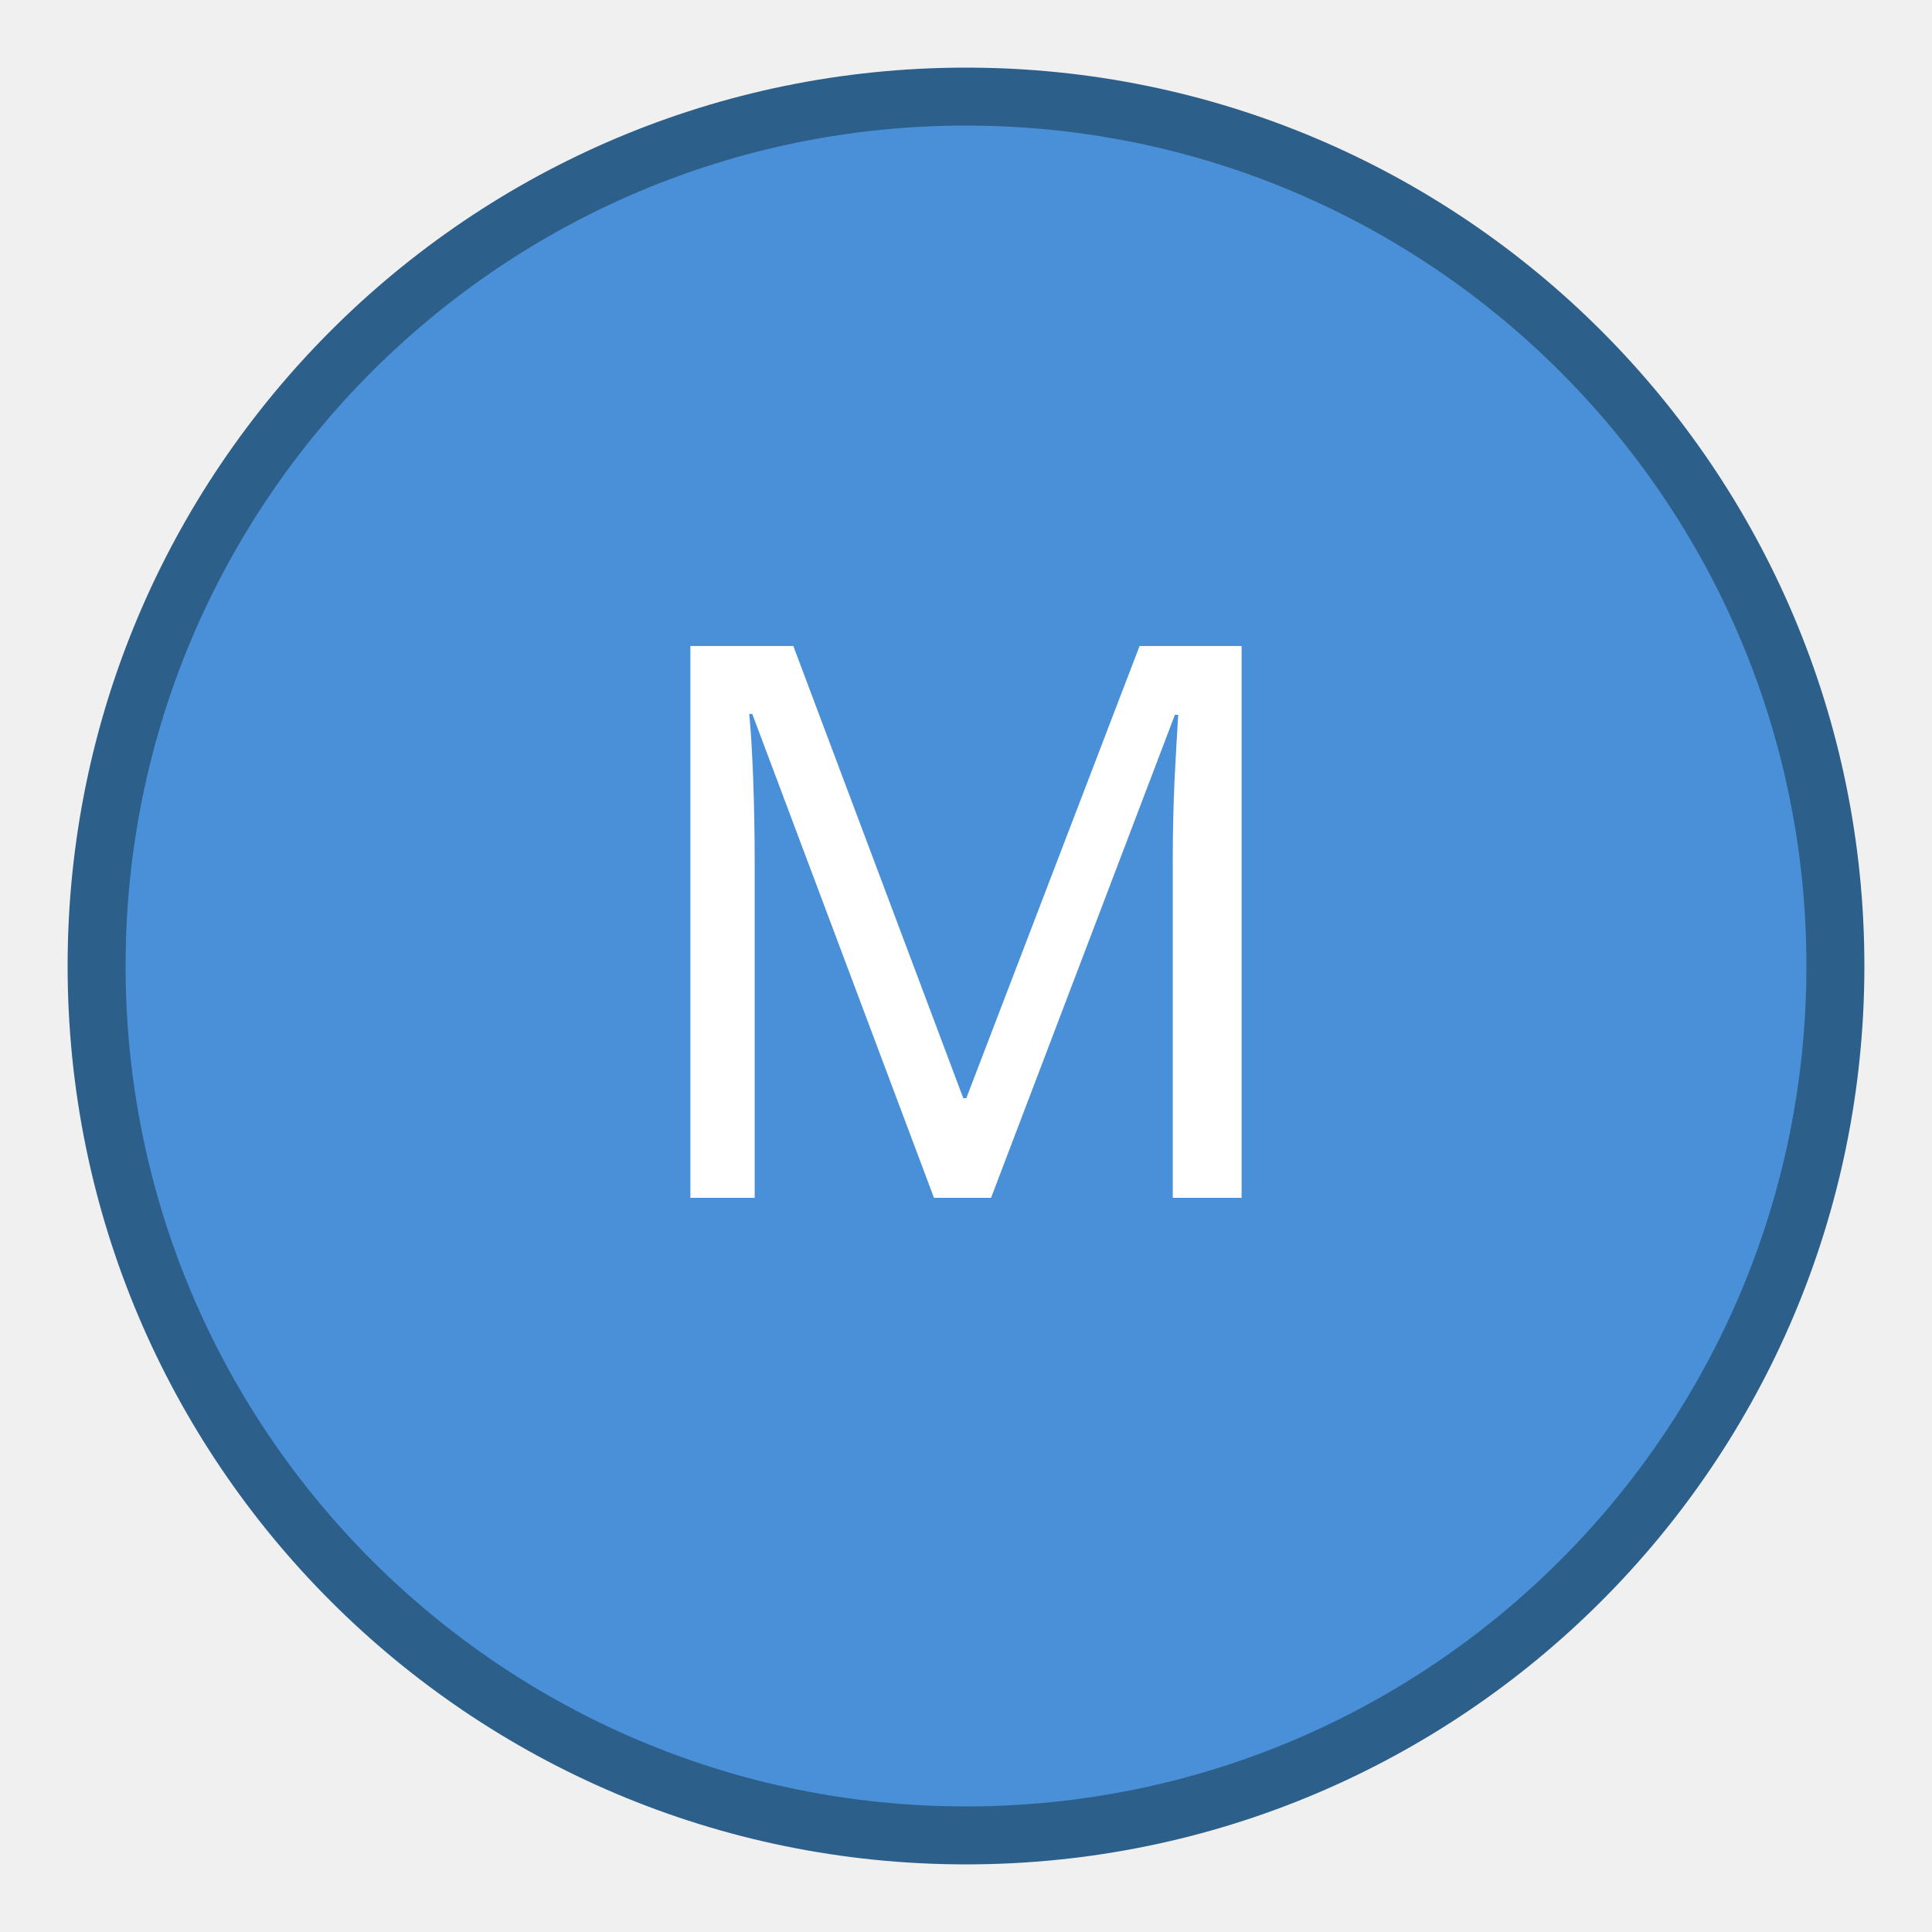
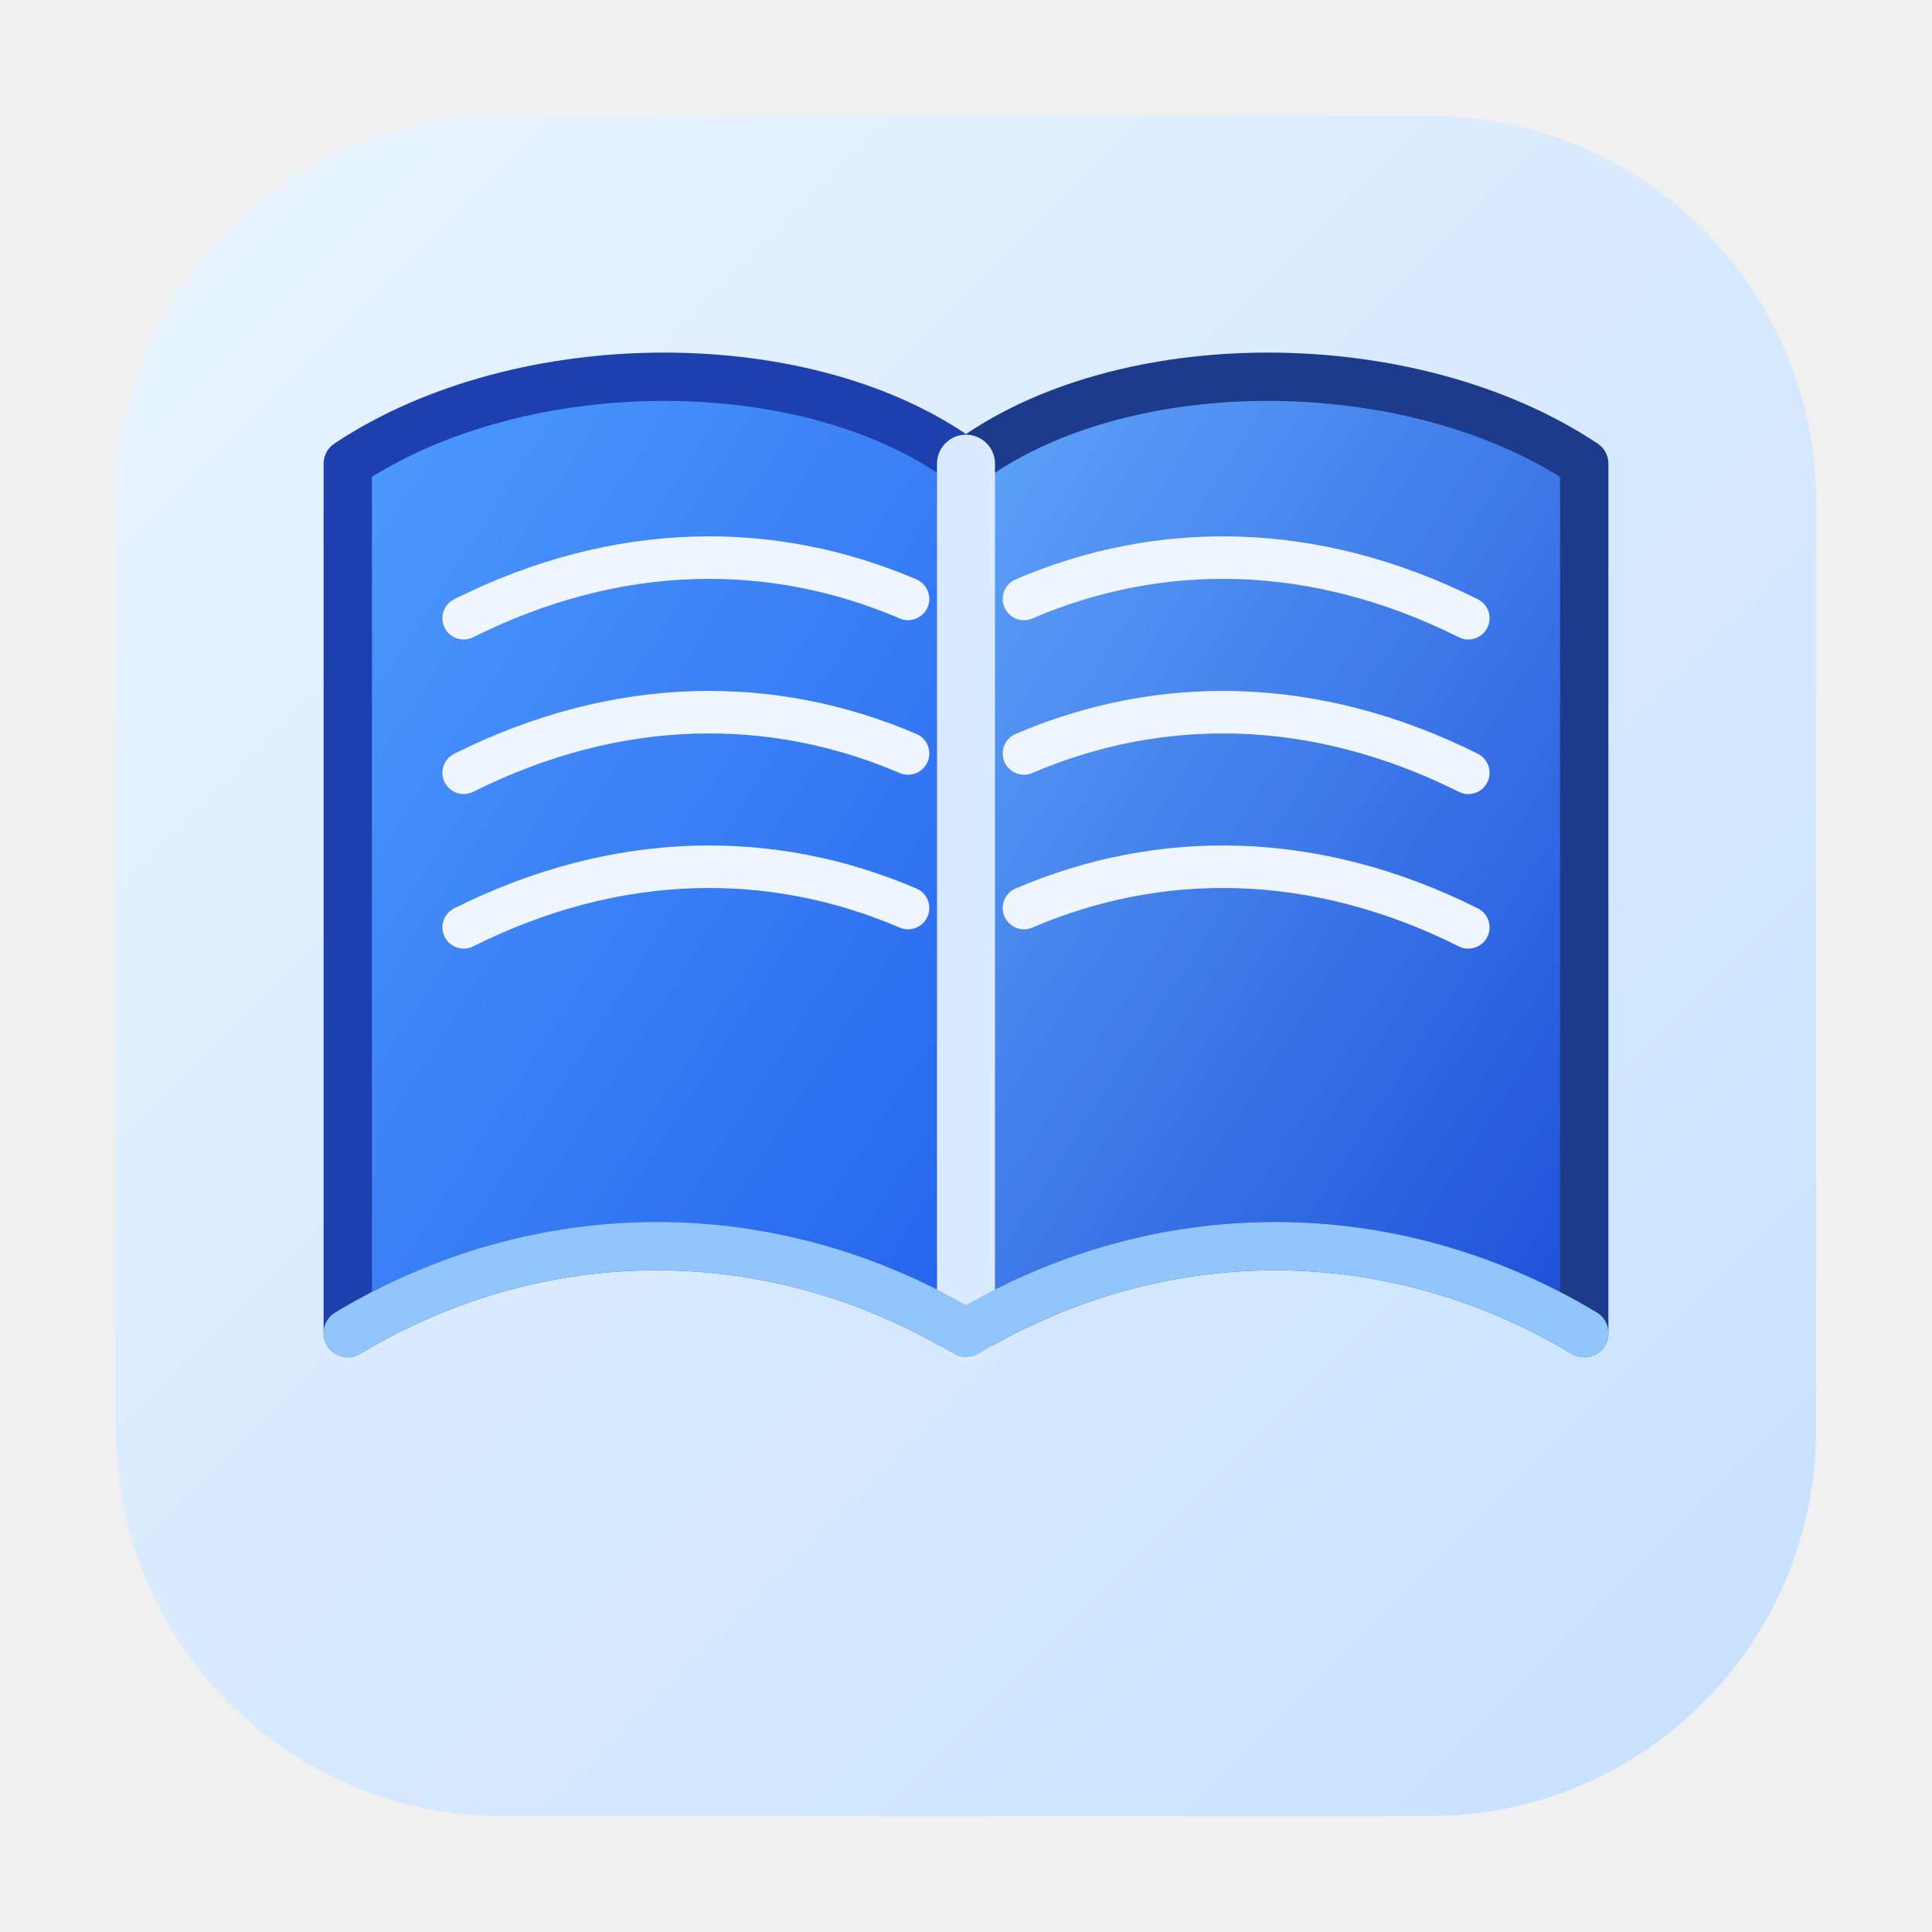
<svg xmlns="http://www.w3.org/2000/svg" viewBox="0 0 100 100" width="100" height="100">
-   <circle cx="50" cy="50" r="45" fill="#4A90D9" stroke="#2C5F8A" stroke-width="3" />
-   <text x="50" y="62" text-anchor="middle" font-size="40" fill="white" font-family="sans-serif">M</text>
+   <defs>
+     <linearGradient id="bg" x1="0%" y1="0%" x2="100%" y2="100%">
+       <stop offset="0%" stop-color="#EAF4FF" />
+       <stop offset="100%" stop-color="#C7E0FF" />
+     </linearGradient>
+     <linearGradient id="coverLeft" x1="0%" y1="0%" x2="100%" y2="100%">
+       <stop offset="0%" stop-color="#4F9BFF" />
+       <stop offset="100%" stop-color="#2563EB" />
+     </linearGradient>
+     <linearGradient id="coverRight" x1="0%" y1="0%" x2="100%" y2="100%">
+       <stop offset="0%" stop-color="#60A5FA" />
+       <stop offset="100%" stop-color="#1D4ED8" />
+     </linearGradient>
+   </defs>
+   <rect x="6" y="6" width="88" height="88" rx="20" fill="url(#bg)" />
+   <path d="M50 24        C42 18, 27 18, 18 24        L18 69        C28 63, 40 63, 50 69        Z" fill="url(#coverLeft)" stroke="#1E40AF" stroke-width="2.5" stroke-linejoin="round" />
+   <path d="M50 24        C58 18, 73 18, 82 24        L82 69        C72 63, 60 63, 50 69        Z" fill="url(#coverRight)" stroke="#1E3A8A" stroke-width="2.5" stroke-linejoin="round" />
+   <path d="M50 24 L50 69" stroke="#DBEAFE" stroke-width="3" stroke-linecap="round" />
+   <path d="M24 32        C32 28, 40 28, 47 31" fill="none" stroke="#EFF6FF" stroke-width="2.2" stroke-linecap="round" />
+   <path d="M24 40        C32 36, 40 36, 47 39" fill="none" stroke="#EFF6FF" stroke-width="2.2" stroke-linecap="round" />
+   <path d="M24 48        C32 44, 40 44, 47 47" fill="none" stroke="#EFF6FF" stroke-width="2.2" stroke-linecap="round" />
+   <path d="M53 31        C60 28, 68 28, 76 32" fill="none" stroke="#EFF6FF" stroke-width="2.2" stroke-linecap="round" />
+   <path d="M53 39        C60 36, 68 36, 76 40" fill="none" stroke="#EFF6FF" stroke-width="2.2" stroke-linecap="round" />
+   <path d="M53 47        C60 44, 68 44, 76 48" fill="none" stroke="#EFF6FF" stroke-width="2.2" stroke-linecap="round" />
+   <path d="M18 69        C28 63, 40 63, 50 69        C60 63, 72 63, 82 69" fill="none" stroke="#93C5FD" stroke-width="2.5" stroke-linecap="round" stroke-linejoin="round" />
</svg>
